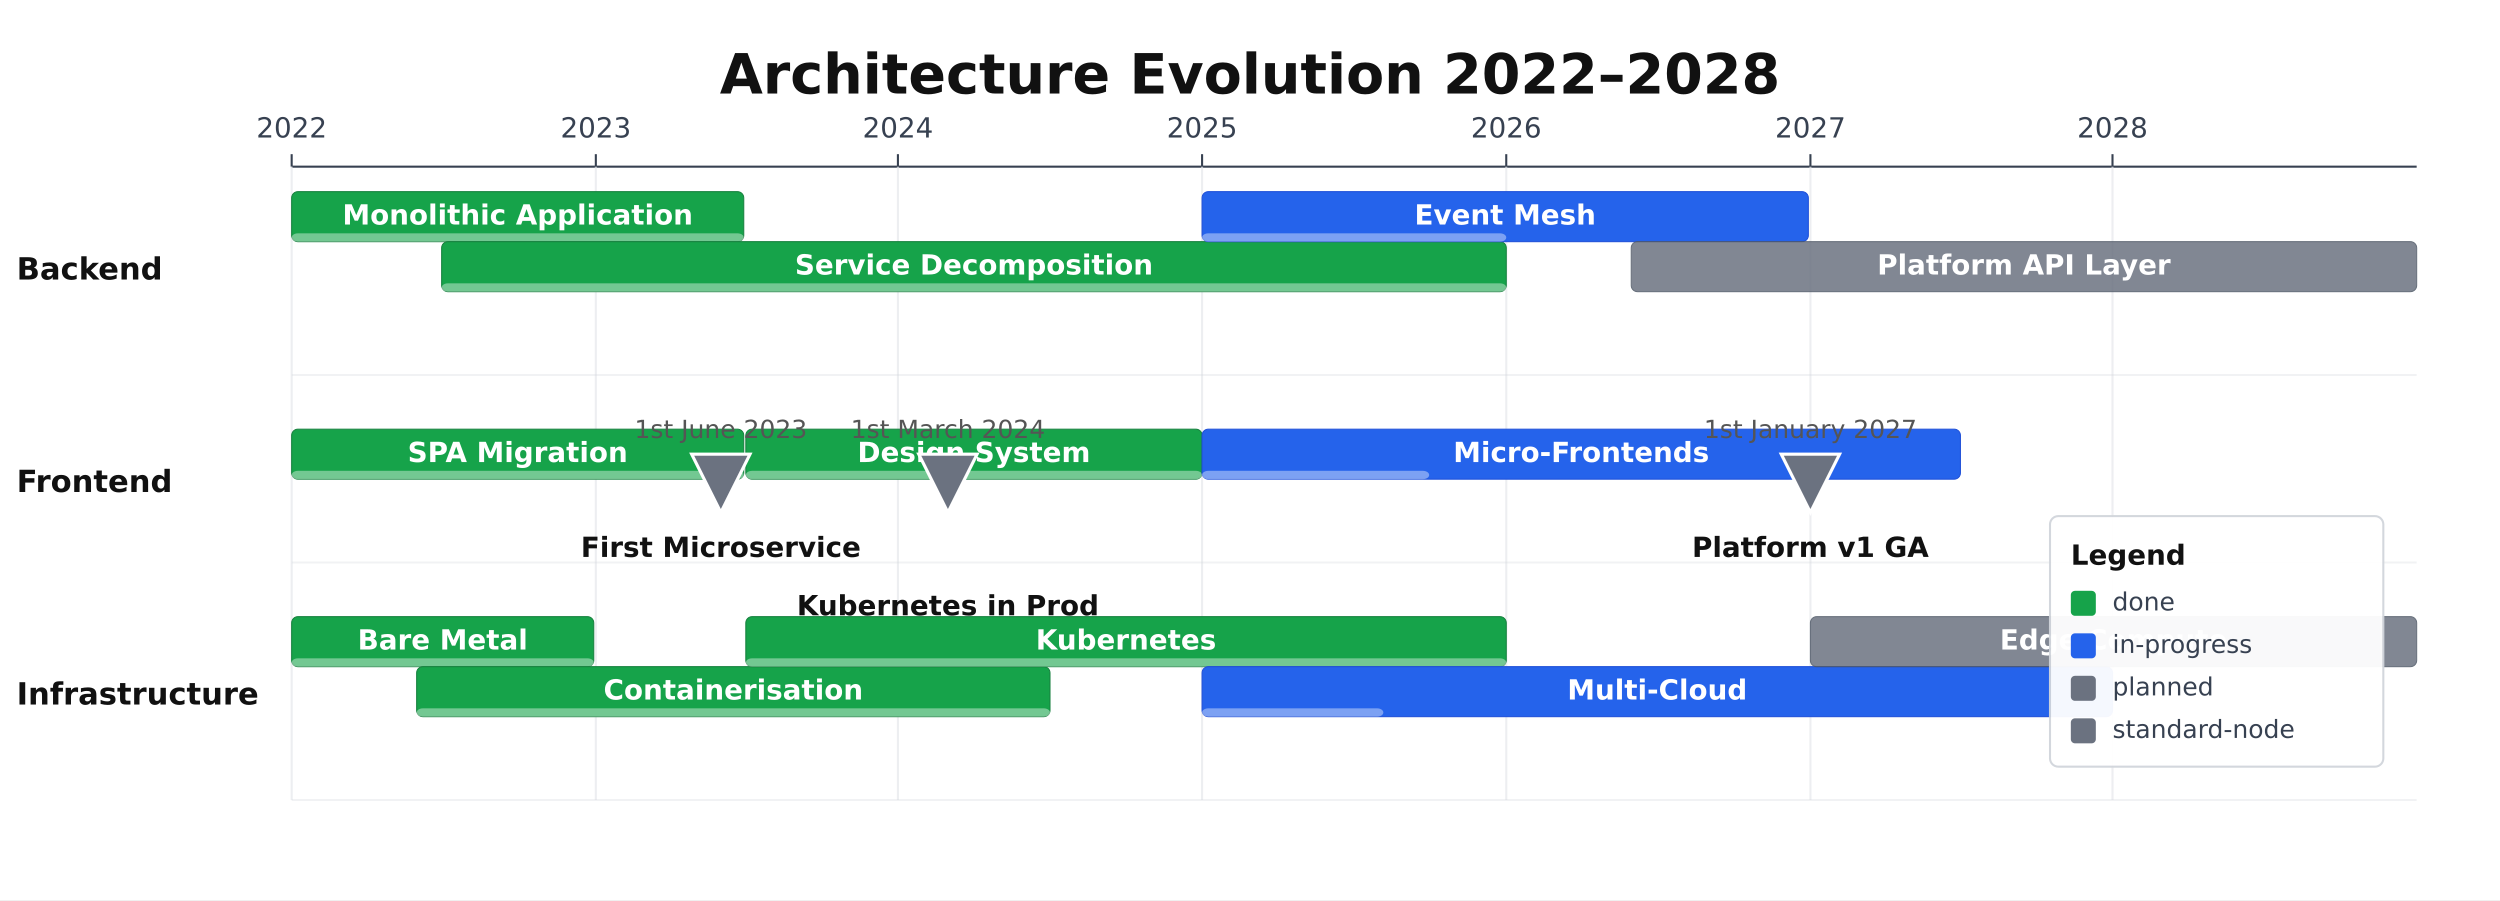
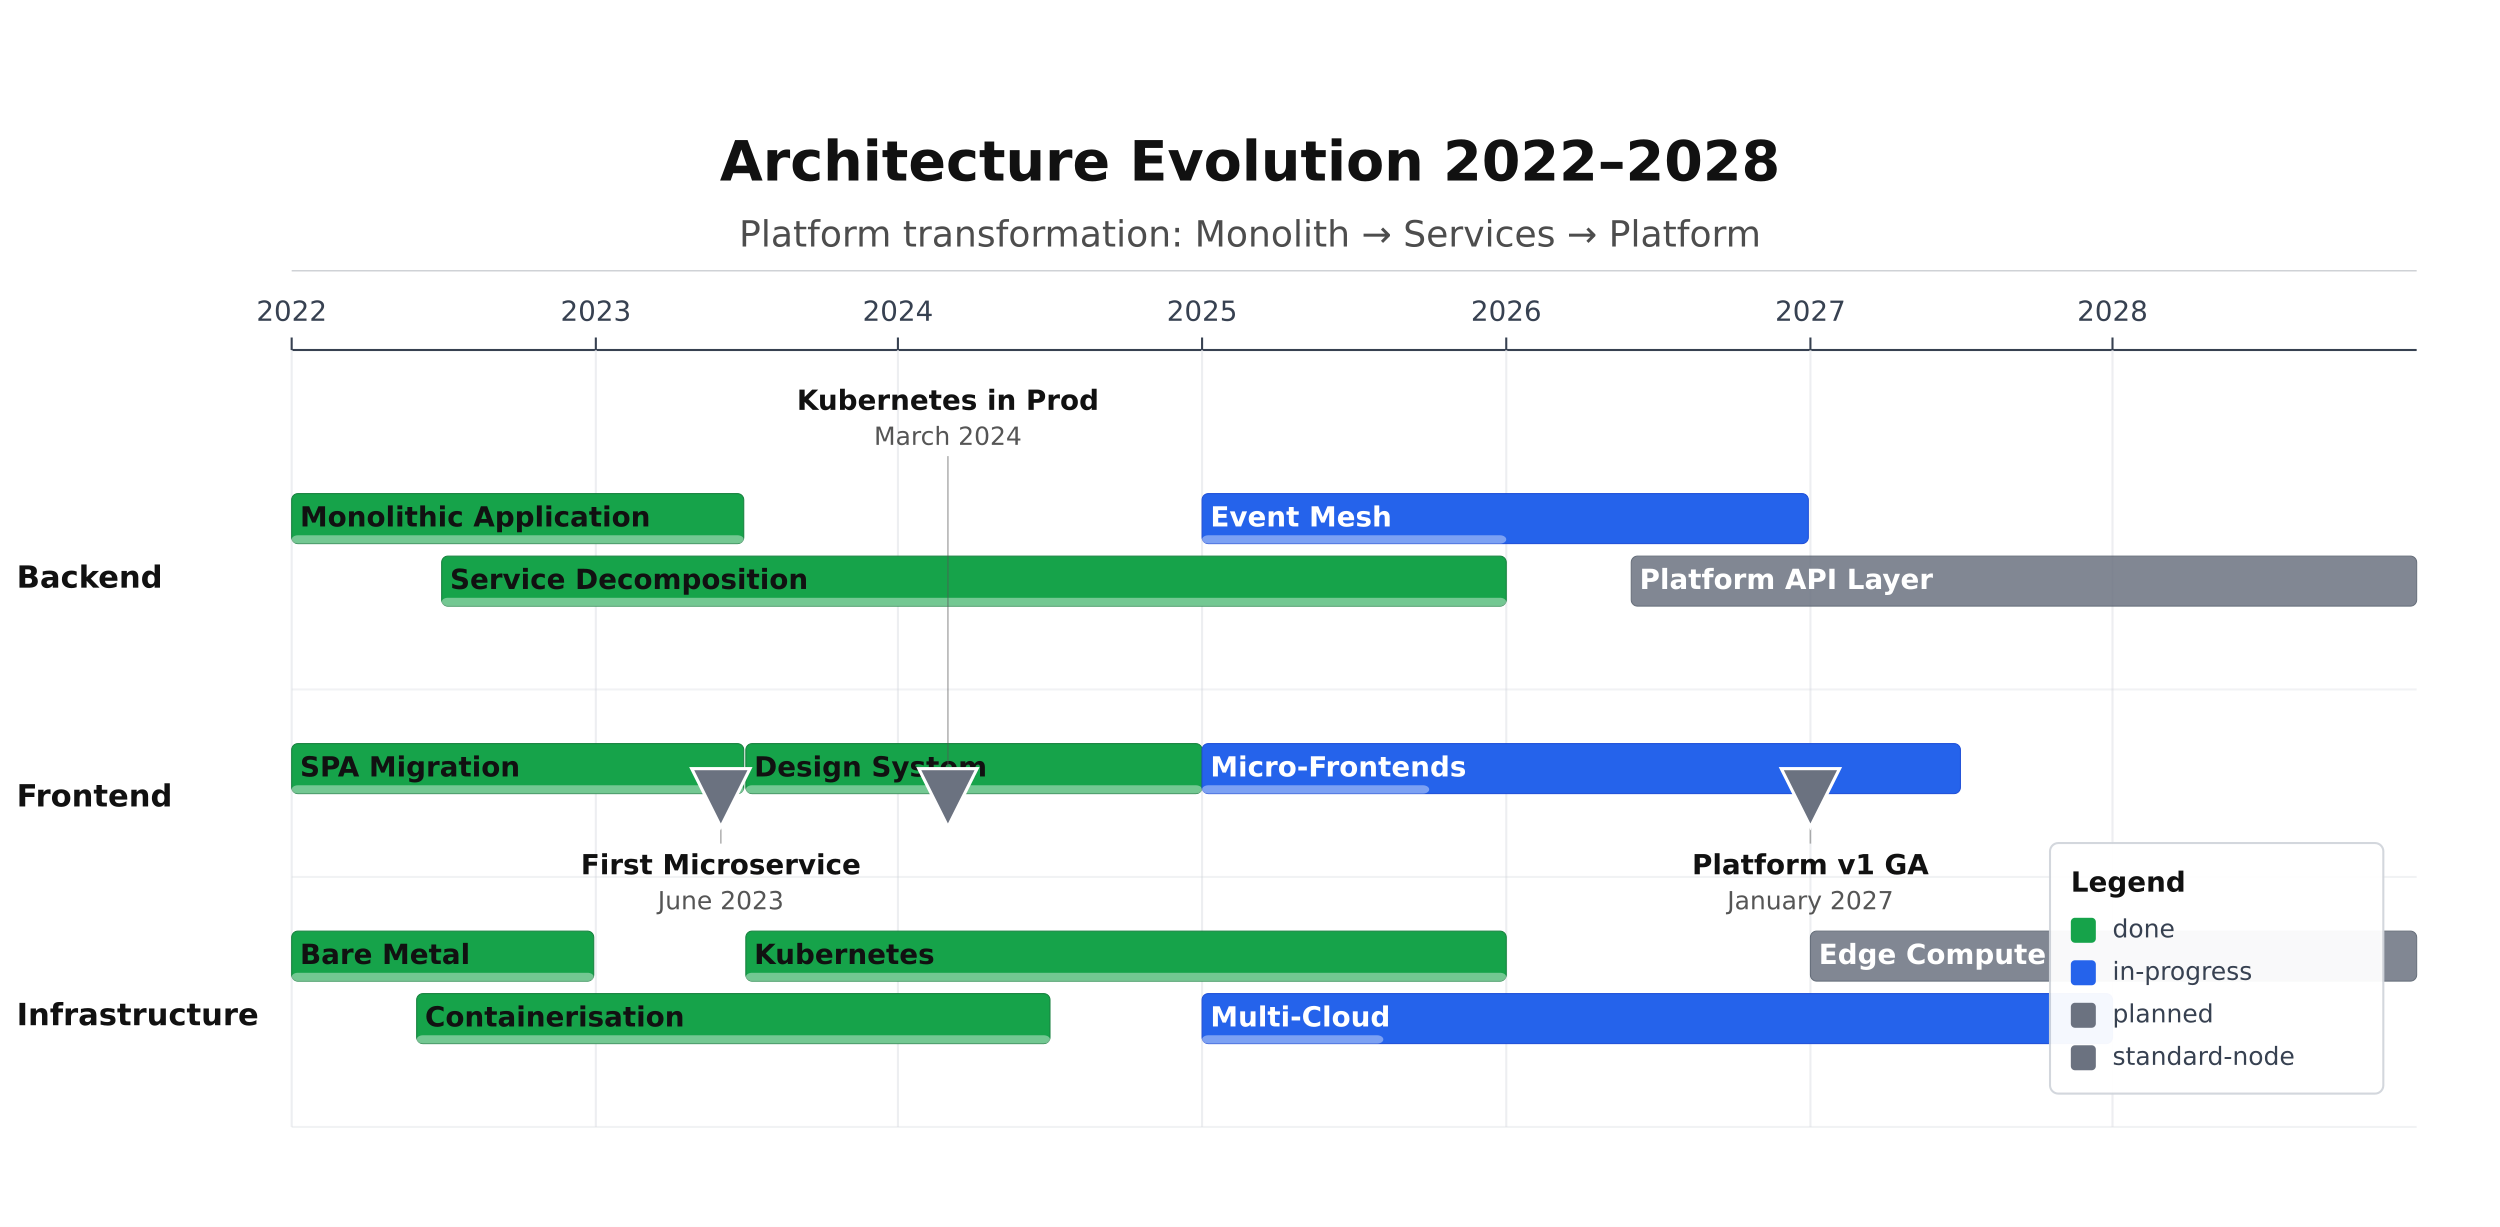
- <svg xmlns="http://www.w3.org/2000/svg" height="432" version="1.1" viewBox="0 0 1200 432" width="1200">
-   <rect fill="#FFFFFF" height="432" width="1200" x="0" y="0" />
-   <text dominant-baseline="middle" fill="#111111" font-family="DejaVu Sans, Courier New, Courier, monospace" font-size="26.67" font-weight="700" text-anchor="middle" x="600" y="37.33">Architecture Evolution 2022–2028</text>
-   <line stroke="#374151" stroke-width="1" x1="140" x2="1160" y1="80" y2="80" />
-   <line stroke="#374151" stroke-width="1" x1="140" x2="140" y1="74" y2="80" />
-   <line opacity="0.7" stroke="#E5E7EB" stroke-width="1" x1="140" x2="140" y1="80" y2="384" />
-   <text dominant-baseline="alphabetic" fill="#374151" font-family="DejaVu Sans, Courier New, Courier, monospace" font-size="13.33" font-weight="400" text-anchor="middle" x="140" y="66">2022</text>
-   <line stroke="#374151" stroke-width="1" x1="286" x2="286" y1="74" y2="80" />
-   <line opacity="0.7" stroke="#E5E7EB" stroke-width="1" x1="286" x2="286" y1="80" y2="384" />
-   <text dominant-baseline="alphabetic" fill="#374151" font-family="DejaVu Sans, Courier New, Courier, monospace" font-size="13.33" font-weight="400" text-anchor="middle" x="286" y="66">2023</text>
-   <line stroke="#374151" stroke-width="1" x1="431" x2="431" y1="74" y2="80" />
-   <line opacity="0.7" stroke="#E5E7EB" stroke-width="1" x1="431" x2="431" y1="80" y2="384" />
-   <text dominant-baseline="alphabetic" fill="#374151" font-family="DejaVu Sans, Courier New, Courier, monospace" font-size="13.33" font-weight="400" text-anchor="middle" x="431" y="66">2024</text>
-   <line stroke="#374151" stroke-width="1" x1="577" x2="577" y1="74" y2="80" />
-   <line opacity="0.7" stroke="#E5E7EB" stroke-width="1" x1="577" x2="577" y1="80" y2="384" />
-   <text dominant-baseline="alphabetic" fill="#374151" font-family="DejaVu Sans, Courier New, Courier, monospace" font-size="13.33" font-weight="400" text-anchor="middle" x="577" y="66">2025</text>
-   <line stroke="#374151" stroke-width="1" x1="723" x2="723" y1="74" y2="80" />
-   <line opacity="0.7" stroke="#E5E7EB" stroke-width="1" x1="723" x2="723" y1="80" y2="384" />
-   <text dominant-baseline="alphabetic" fill="#374151" font-family="DejaVu Sans, Courier New, Courier, monospace" font-size="13.33" font-weight="400" text-anchor="middle" x="723" y="66">2026</text>
-   <line stroke="#374151" stroke-width="1" x1="869" x2="869" y1="74" y2="80" />
-   <line opacity="0.7" stroke="#E5E7EB" stroke-width="1" x1="869" x2="869" y1="80" y2="384" />
-   <text dominant-baseline="alphabetic" fill="#374151" font-family="DejaVu Sans, Courier New, Courier, monospace" font-size="13.33" font-weight="400" text-anchor="middle" x="869" y="66">2027</text>
-   <line stroke="#374151" stroke-width="1" x1="1014" x2="1014" y1="74" y2="80" />
-   <line opacity="0.7" stroke="#E5E7EB" stroke-width="1" x1="1014" x2="1014" y1="80" y2="384" />
-   <text dominant-baseline="alphabetic" fill="#374151" font-family="DejaVu Sans, Courier New, Courier, monospace" font-size="13.33" font-weight="400" text-anchor="middle" x="1014" y="66">2028</text>
-   <line opacity="0.3" stroke="#D1D5DB" stroke-width="1" x1="140" x2="1160" y1="180" y2="180" />
-   <text dominant-baseline="middle" fill="#111111" font-family="DejaVu Sans, Courier New, Courier, monospace" font-size="14.67" font-weight="700" text-anchor="start" x="8" y="130">Backend</text>
-   <line opacity="0.3" stroke="#D1D5DB" stroke-width="1" x1="140" x2="1160" y1="270" y2="270" />
-   <text dominant-baseline="middle" fill="#111111" font-family="DejaVu Sans, Courier New, Courier, monospace" font-size="14.67" font-weight="700" text-anchor="start" x="8" y="232">Frontend</text>
-   <line opacity="0.3" stroke="#D1D5DB" stroke-width="1" x1="140" x2="1160" y1="384" y2="384" />
-   <text dominant-baseline="middle" fill="#111111" font-family="DejaVu Sans, Courier New, Courier, monospace" font-size="14.67" font-weight="700" text-anchor="start" x="8" y="334">Infrastructure</text>
-   <rect fill="#16A34A" height="24" opacity="1" rx="3" stroke="#15803D" stroke-width="0.5" width="217" x="140" y="92" />
-   <rect fill="#FFFFFF" height="4" opacity="0.4" rx="3" width="217" x="140" y="112" />
-   <text dominant-baseline="middle" fill="#FFFFFF" font-family="DejaVu Sans, Courier New, Courier, monospace" font-size="13.33" font-weight="600" text-anchor="middle" x="248.5" y="104">Monolithic Application</text>
-   <rect fill="#16A34A" height="24" opacity="1" rx="3" stroke="#15803D" stroke-width="0.5" width="511" x="212" y="116" />
-   <rect fill="#FFFFFF" height="4" opacity="0.4" rx="3" width="511" x="212" y="136" />
-   <text dominant-baseline="middle" fill="#FFFFFF" font-family="DejaVu Sans, Courier New, Courier, monospace" font-size="13.33" font-weight="600" text-anchor="middle" x="467.5" y="128">Service Decomposition</text>
-   <rect fill="#2563EB" height="24" opacity="1" rx="3" stroke="#1D4ED8" stroke-width="0.5" width="291" x="577" y="92" />
-   <rect fill="#FFFFFF" height="4" opacity="0.4" rx="3" width="146" x="577" y="112" />
-   <text dominant-baseline="middle" fill="#FFFFFF" font-family="DejaVu Sans, Courier New, Courier, monospace" font-size="13.33" font-weight="600" text-anchor="middle" x="722.5" y="104">Event Mesh</text>
-   <rect fill="#6B7280" height="24" opacity="0.85" rx="3" stroke="#4B5563" stroke-width="0.5" width="377" x="783" y="116" />
-   <text dominant-baseline="middle" fill="#FFFFFF" font-family="DejaVu Sans, Courier New, Courier, monospace" font-size="13.33" font-weight="600" text-anchor="middle" x="971.5" y="128">Platform API Layer</text>
-   <rect fill="#16A34A" height="24" opacity="1" rx="3" stroke="#15803D" stroke-width="0.5" width="217" x="140" y="206" />
-   <rect fill="#FFFFFF" height="4" opacity="0.4" rx="3" width="217" x="140" y="226" />
-   <text dominant-baseline="middle" fill="#FFFFFF" font-family="DejaVu Sans, Courier New, Courier, monospace" font-size="13.33" font-weight="600" text-anchor="middle" x="248.5" y="218">SPA Migration</text>
-   <rect fill="#16A34A" height="24" opacity="1" rx="3" stroke="#15803D" stroke-width="0.5" width="219" x="358" y="206" />
-   <rect fill="#FFFFFF" height="4" opacity="0.4" rx="3" width="219" x="358" y="226" />
-   <text dominant-baseline="middle" fill="#FFFFFF" font-family="DejaVu Sans, Courier New, Courier, monospace" font-size="13.33" font-weight="600" text-anchor="middle" x="467.5" y="218">Design System</text>
-   <rect fill="#2563EB" height="24" opacity="1" rx="3" stroke="#1D4ED8" stroke-width="0.5" width="364" x="577" y="206" />
-   <rect fill="#FFFFFF" height="4" opacity="0.4" rx="3" width="109" x="577" y="226" />
-   <text dominant-baseline="middle" fill="#FFFFFF" font-family="DejaVu Sans, Courier New, Courier, monospace" font-size="13.33" font-weight="600" text-anchor="middle" x="759" y="218">Micro-Frontends</text>
-   <rect fill="#16A34A" height="24" opacity="1" rx="3" stroke="#15803D" stroke-width="0.5" width="145" x="140" y="296" />
-   <rect fill="#FFFFFF" height="4" opacity="0.4" rx="3" width="145" x="140" y="316" />
-   <text dominant-baseline="middle" fill="#FFFFFF" font-family="DejaVu Sans, Courier New, Courier, monospace" font-size="13.33" font-weight="600" text-anchor="middle" x="212.5" y="308">Bare Metal</text>
-   <rect fill="#16A34A" height="24" opacity="1" rx="3" stroke="#15803D" stroke-width="0.5" width="304" x="200" y="320" />
-   <rect fill="#FFFFFF" height="4" opacity="0.4" rx="3" width="304" x="200" y="340" />
-   <text dominant-baseline="middle" fill="#FFFFFF" font-family="DejaVu Sans, Courier New, Courier, monospace" font-size="13.33" font-weight="600" text-anchor="middle" x="352" y="332">Containerisation</text>
-   <rect fill="#16A34A" height="24" opacity="1" rx="3" stroke="#15803D" stroke-width="0.5" width="365" x="358" y="296" />
-   <rect fill="#FFFFFF" height="4" opacity="0.4" rx="3" width="365" x="358" y="316" />
-   <text dominant-baseline="middle" fill="#FFFFFF" font-family="DejaVu Sans, Courier New, Courier, monospace" font-size="13.33" font-weight="600" text-anchor="middle" x="540.5" y="308">Kubernetes</text>
-   <rect fill="#2563EB" height="24" opacity="1" rx="3" stroke="#1D4ED8" stroke-width="0.5" width="437" x="577" y="320" />
-   <rect fill="#FFFFFF" height="4" opacity="0.4" rx="3" width="87" x="577" y="340" />
-   <text dominant-baseline="middle" fill="#FFFFFF" font-family="DejaVu Sans, Courier New, Courier, monospace" font-size="13.33" font-weight="600" text-anchor="middle" x="795.5" y="332">Multi-Cloud</text>
-   <rect fill="#6B7280" height="24" opacity="0.85" rx="3" stroke="#4B5563" stroke-width="0.5" width="291" x="869" y="296" />
-   <text dominant-baseline="middle" fill="#FFFFFF" font-family="DejaVu Sans, Courier New, Courier, monospace" font-size="13.33" font-weight="600" text-anchor="middle" x="1014.5" y="308">Edge Compute</text>
-   <path d="M 332 218 L 360 218 L 346 246 Z" fill="#6B7280" stroke="#FFFFFF" stroke-width="1.5" />
-   <text dominant-baseline="alphabetic" fill="#555555" font-family="DejaVu Sans, Courier New, Courier, monospace" font-size="12" font-weight="400" text-anchor="middle" x="346" y="210.24">1st June 2023</text>
-   <text dominant-baseline="alphabetic" fill="#111111" font-family="DejaVu Sans, Courier New, Courier, monospace" font-size="13.33" font-weight="600" text-anchor="middle" x="346.01" y="267.33">First Microservice</text>
-   <path d="M 441 218 L 469 218 L 455 246 Z" fill="#6B7280" stroke="#FFFFFF" stroke-width="1.5" />
-   <text dominant-baseline="alphabetic" fill="#555555" font-family="DejaVu Sans, Courier New, Courier, monospace" font-size="12" font-weight="400" text-anchor="middle" x="455.01" y="210.24">1st March 2024</text>
-   <text dominant-baseline="alphabetic" fill="#111111" font-family="DejaVu Sans, Courier New, Courier, monospace" font-size="13.33" font-weight="600" text-anchor="middle" x="455" y="295.33">Kubernetes in Prod</text>
-   <path d="M 855 218 L 883 218 L 869 246 Z" fill="#6B7280" stroke="#FFFFFF" stroke-width="1.5" />
-   <text dominant-baseline="alphabetic" fill="#555555" font-family="DejaVu Sans, Courier New, Courier, monospace" font-size="12" font-weight="400" text-anchor="middle" x="869" y="210.24">1st January 2027</text>
-   <text dominant-baseline="alphabetic" fill="#111111" font-family="DejaVu Sans, Courier New, Courier, monospace" font-size="13.33" font-weight="600" text-anchor="middle" x="869" y="267.33">Platform v1 GA</text>
-   <rect fill="#FFFFFF" height="120.27" opacity="0.95" rx="4" stroke="#D1D5DB" stroke-width="1" width="160" x="984" y="247.73" />
-   <text dominant-baseline="alphabetic" fill="#111111" font-family="DejaVu Sans, Courier New, Courier, monospace" font-size="13.33" font-weight="700" text-anchor="start" x="994" y="271.07">Legend</text>
-   <rect fill="#16A34A" height="12" rx="2" width="12" x="994" y="283.6" />
-   <text dominant-baseline="middle" fill="#374151" font-family="DejaVu Sans, Courier New, Courier, monospace" font-size="12" font-weight="400" text-anchor="start" x="1014" y="289.6">done</text>
-   <rect fill="#2563EB" height="12" rx="2" width="12" x="994" y="304" />
-   <text dominant-baseline="middle" fill="#374151" font-family="DejaVu Sans, Courier New, Courier, monospace" font-size="12" font-weight="400" text-anchor="start" x="1014" y="310">in-progress</text>
-   <rect fill="#6B7280" height="12" rx="2" width="12" x="994" y="324.4" />
-   <text dominant-baseline="middle" fill="#374151" font-family="DejaVu Sans, Courier New, Courier, monospace" font-size="12" font-weight="400" text-anchor="start" x="1014" y="330.4">planned</text>
-   <rect fill="#6B7280" height="12" rx="2" width="12" x="994" y="344.8" />
-   <text dominant-baseline="middle" fill="#374151" font-family="DejaVu Sans, Courier New, Courier, monospace" font-size="12" font-weight="400" text-anchor="start" x="1014" y="350.8">standard-node</text>
+ <svg xmlns="http://www.w3.org/2000/svg" height="588.93" version="1.1" viewBox="0 0 1200 588.93" width="1200">
+   <rect fill="#FFFFFF" height="588.93" width="1200" x="0" y="0" />
+   <text dominant-baseline="alphabetic" fill="#111111" font-family="DejaVu Sans, Courier New, Courier, monospace" font-size="26.67" font-weight="700" text-anchor="middle" x="600" y="86.67">Architecture Evolution 2022–2028</text>
+   <text dominant-baseline="alphabetic" fill="#111111" font-family="DejaVu Sans, Courier New, Courier, monospace" font-size="17.33" font-weight="400" opacity="0.75" text-anchor="middle" x="600" y="118.33">Platform transformation: Monolith → Services → Platform</text>
+   <line opacity="0.35" stroke="#374151" stroke-width="0.5" x1="140" x2="1160" y1="130" y2="130" />
+   <line stroke="#374151" stroke-width="1" x1="140" x2="1160" y1="168" y2="168" />
+   <line stroke="#374151" stroke-width="1" x1="140" x2="140" y1="162" y2="168" />
+   <line opacity="0.7" stroke="#E5E7EB" stroke-width="1" x1="140" x2="140" y1="168" y2="540.93" />
+   <text dominant-baseline="alphabetic" fill="#374151" font-family="DejaVu Sans, Courier New, Courier, monospace" font-size="13.33" font-weight="400" text-anchor="middle" x="140" y="154">2022</text>
+   <line stroke="#374151" stroke-width="1" x1="286" x2="286" y1="162" y2="168" />
+   <line opacity="0.7" stroke="#E5E7EB" stroke-width="1" x1="286" x2="286" y1="168" y2="540.93" />
+   <text dominant-baseline="alphabetic" fill="#374151" font-family="DejaVu Sans, Courier New, Courier, monospace" font-size="13.33" font-weight="400" text-anchor="middle" x="286" y="154">2023</text>
+   <line stroke="#374151" stroke-width="1" x1="431" x2="431" y1="162" y2="168" />
+   <line opacity="0.7" stroke="#E5E7EB" stroke-width="1" x1="431" x2="431" y1="168" y2="540.93" />
+   <text dominant-baseline="alphabetic" fill="#374151" font-family="DejaVu Sans, Courier New, Courier, monospace" font-size="13.33" font-weight="400" text-anchor="middle" x="431" y="154">2024</text>
+   <line stroke="#374151" stroke-width="1" x1="577" x2="577" y1="162" y2="168" />
+   <line opacity="0.7" stroke="#E5E7EB" stroke-width="1" x1="577" x2="577" y1="168" y2="540.93" />
+   <text dominant-baseline="alphabetic" fill="#374151" font-family="DejaVu Sans, Courier New, Courier, monospace" font-size="13.33" font-weight="400" text-anchor="middle" x="577" y="154">2025</text>
+   <line stroke="#374151" stroke-width="1" x1="723" x2="723" y1="162" y2="168" />
+   <line opacity="0.7" stroke="#E5E7EB" stroke-width="1" x1="723" x2="723" y1="168" y2="540.93" />
+   <text dominant-baseline="alphabetic" fill="#374151" font-family="DejaVu Sans, Courier New, Courier, monospace" font-size="13.33" font-weight="400" text-anchor="middle" x="723" y="154">2026</text>
+   <line stroke="#374151" stroke-width="1" x1="869" x2="869" y1="162" y2="168" />
+   <line opacity="0.7" stroke="#E5E7EB" stroke-width="1" x1="869" x2="869" y1="168" y2="540.93" />
+   <text dominant-baseline="alphabetic" fill="#374151" font-family="DejaVu Sans, Courier New, Courier, monospace" font-size="13.33" font-weight="400" text-anchor="middle" x="869" y="154">2027</text>
+   <line stroke="#374151" stroke-width="1" x1="1014" x2="1014" y1="162" y2="168" />
+   <line opacity="0.7" stroke="#E5E7EB" stroke-width="1" x1="1014" x2="1014" y1="168" y2="540.93" />
+   <text dominant-baseline="alphabetic" fill="#374151" font-family="DejaVu Sans, Courier New, Courier, monospace" font-size="13.33" font-weight="400" text-anchor="middle" x="1014" y="154">2028</text>
+   <line opacity="0.3" stroke="#D1D5DB" stroke-width="1" x1="140" x2="1160" y1="330.93" y2="330.93" />
+   <text dominant-baseline="middle" fill="#111111" font-family="DejaVu Sans, Courier New, Courier, monospace" font-size="14.67" font-weight="700" text-anchor="start" x="8" y="277.93">Backend</text>
+   <line opacity="0.3" stroke="#D1D5DB" stroke-width="1" x1="140" x2="1160" y1="420.93" y2="420.93" />
+   <text dominant-baseline="middle" fill="#111111" font-family="DejaVu Sans, Courier New, Courier, monospace" font-size="14.67" font-weight="700" text-anchor="start" x="8" y="382.93">Frontend</text>
+   <line opacity="0.3" stroke="#D1D5DB" stroke-width="1" x1="140" x2="1160" y1="540.93" y2="540.93" />
+   <text dominant-baseline="middle" fill="#111111" font-family="DejaVu Sans, Courier New, Courier, monospace" font-size="14.67" font-weight="700" text-anchor="start" x="8" y="487.93">Infrastructure</text>
+   <rect fill="#16A34A" height="24" opacity="1" rx="3" stroke="#15803D" stroke-width="0.5" width="217" x="140" y="236.93" />
+   <rect fill="#FFFFFF" height="4" opacity="0.4" rx="3" width="217" x="140" y="256.93" />
+   <text dominant-baseline="middle" fill="#111111" font-family="DejaVu Sans, Courier New, Courier, monospace" font-size="13.33" font-weight="600" text-anchor="start" x="144" y="248.93">Monolithic Application</text>
+   <rect fill="#16A34A" height="24" opacity="1" rx="3" stroke="#15803D" stroke-width="0.5" width="511" x="212" y="266.93" />
+   <rect fill="#FFFFFF" height="4" opacity="0.4" rx="3" width="511" x="212" y="286.93" />
+   <text dominant-baseline="middle" fill="#111111" font-family="DejaVu Sans, Courier New, Courier, monospace" font-size="13.33" font-weight="600" text-anchor="start" x="216" y="278.93">Service Decomposition</text>
+   <rect fill="#2563EB" height="24" opacity="1" rx="3" stroke="#1D4ED8" stroke-width="0.5" width="291" x="577" y="236.93" />
+   <rect fill="#FFFFFF" height="4" opacity="0.4" rx="3" width="146" x="577" y="256.93" />
+   <text dominant-baseline="middle" fill="#FFFFFF" font-family="DejaVu Sans, Courier New, Courier, monospace" font-size="13.33" font-weight="600" text-anchor="start" x="581" y="248.93">Event Mesh</text>
+   <rect fill="#6B7280" height="24" opacity="0.85" rx="3" stroke="#4B5563" stroke-width="0.5" width="377" x="783" y="266.93" />
+   <text dominant-baseline="middle" fill="#FFFFFF" font-family="DejaVu Sans, Courier New, Courier, monospace" font-size="13.33" font-weight="600" text-anchor="start" x="787" y="278.93">Platform API Layer</text>
+   <rect fill="#16A34A" height="24" opacity="1" rx="3" stroke="#15803D" stroke-width="0.5" width="217" x="140" y="356.93" />
+   <rect fill="#FFFFFF" height="4" opacity="0.4" rx="3" width="217" x="140" y="376.93" />
+   <text dominant-baseline="middle" fill="#111111" font-family="DejaVu Sans, Courier New, Courier, monospace" font-size="13.33" font-weight="600" text-anchor="start" x="144" y="368.93">SPA Migration</text>
+   <rect fill="#16A34A" height="24" opacity="1" rx="3" stroke="#15803D" stroke-width="0.5" width="219" x="358" y="356.93" />
+   <rect fill="#FFFFFF" height="4" opacity="0.4" rx="3" width="219" x="358" y="376.93" />
+   <text dominant-baseline="middle" fill="#111111" font-family="DejaVu Sans, Courier New, Courier, monospace" font-size="13.33" font-weight="600" text-anchor="start" x="362" y="368.93">Design System</text>
+   <rect fill="#2563EB" height="24" opacity="1" rx="3" stroke="#1D4ED8" stroke-width="0.5" width="364" x="577" y="356.93" />
+   <rect fill="#FFFFFF" height="4" opacity="0.4" rx="3" width="109" x="577" y="376.93" />
+   <text dominant-baseline="middle" fill="#FFFFFF" font-family="DejaVu Sans, Courier New, Courier, monospace" font-size="13.33" font-weight="600" text-anchor="start" x="581" y="368.93">Micro-Frontends</text>
+   <rect fill="#16A34A" height="24" opacity="1" rx="3" stroke="#15803D" stroke-width="0.5" width="145" x="140" y="446.93" />
+   <rect fill="#FFFFFF" height="4" opacity="0.4" rx="3" width="145" x="140" y="466.93" />
+   <text dominant-baseline="middle" fill="#111111" font-family="DejaVu Sans, Courier New, Courier, monospace" font-size="13.33" font-weight="600" text-anchor="start" x="144" y="458.93">Bare Metal</text>
+   <rect fill="#16A34A" height="24" opacity="1" rx="3" stroke="#15803D" stroke-width="0.5" width="304" x="200" y="476.93" />
+   <rect fill="#FFFFFF" height="4" opacity="0.4" rx="3" width="304" x="200" y="496.93" />
+   <text dominant-baseline="middle" fill="#111111" font-family="DejaVu Sans, Courier New, Courier, monospace" font-size="13.33" font-weight="600" text-anchor="start" x="204" y="488.93">Containerisation</text>
+   <rect fill="#16A34A" height="24" opacity="1" rx="3" stroke="#15803D" stroke-width="0.5" width="365" x="358" y="446.93" />
+   <rect fill="#FFFFFF" height="4" opacity="0.4" rx="3" width="365" x="358" y="466.93" />
+   <text dominant-baseline="middle" fill="#111111" font-family="DejaVu Sans, Courier New, Courier, monospace" font-size="13.33" font-weight="600" text-anchor="start" x="362" y="458.93">Kubernetes</text>
+   <rect fill="#2563EB" height="24" opacity="1" rx="3" stroke="#1D4ED8" stroke-width="0.5" width="437" x="577" y="476.93" />
+   <rect fill="#FFFFFF" height="4" opacity="0.4" rx="3" width="87" x="577" y="496.93" />
+   <text dominant-baseline="middle" fill="#FFFFFF" font-family="DejaVu Sans, Courier New, Courier, monospace" font-size="13.33" font-weight="600" text-anchor="start" x="581" y="488.93">Multi-Cloud</text>
+   <rect fill="#6B7280" height="24" opacity="0.85" rx="3" stroke="#4B5563" stroke-width="0.5" width="291" x="869" y="446.93" />
+   <text dominant-baseline="middle" fill="#FFFFFF" font-family="DejaVu Sans, Courier New, Courier, monospace" font-size="13.33" font-weight="600" text-anchor="start" x="873" y="458.93">Edge Compute</text>
+   <line opacity="0.45" stroke="#555555" stroke-width="0.75" x1="346" x2="346" y1="396.93" y2="404.93" />
+   <path d="M 332 368.93 L 360 368.93 L 346 396.93 Z" fill="#6B7280" stroke="#FFFFFF" stroke-width="1.5" />
+   <text dominant-baseline="alphabetic" fill="#111111" font-family="DejaVu Sans, Courier New, Courier, monospace" font-size="13.33" font-weight="600" text-anchor="middle" x="346" y="419.66">First Microservice</text>
+   <text dominant-baseline="alphabetic" fill="#555555" font-family="DejaVu Sans, Courier New, Courier, monospace" font-size="12" font-weight="400" text-anchor="middle" x="346" y="436.46">June 2023</text>
+   <line opacity="0.45" stroke="#555555" stroke-width="0.75" x1="455" x2="455" y1="218.93" y2="368.93" />
+   <path d="M 441 368.93 L 469 368.93 L 455 396.93 Z" fill="#6B7280" stroke="#FFFFFF" stroke-width="1.5" />
+   <text dominant-baseline="alphabetic" fill="#111111" font-family="DejaVu Sans, Courier New, Courier, monospace" font-size="13.33" font-weight="600" text-anchor="middle" x="455" y="196.73">Kubernetes in Prod</text>
+   <text dominant-baseline="alphabetic" fill="#555555" font-family="DejaVu Sans, Courier New, Courier, monospace" font-size="12" font-weight="400" text-anchor="middle" x="455" y="213.53">March 2024</text>
+   <line opacity="0.45" stroke="#555555" stroke-width="0.75" x1="869" x2="869" y1="396.93" y2="404.93" />
+   <path d="M 855 368.93 L 883 368.93 L 869 396.93 Z" fill="#6B7280" stroke="#FFFFFF" stroke-width="1.5" />
+   <text dominant-baseline="alphabetic" fill="#111111" font-family="DejaVu Sans, Courier New, Courier, monospace" font-size="13.33" font-weight="600" text-anchor="middle" x="869" y="419.66">Platform v1 GA</text>
+   <text dominant-baseline="alphabetic" fill="#555555" font-family="DejaVu Sans, Courier New, Courier, monospace" font-size="12" font-weight="400" text-anchor="middle" x="869" y="436.46">January 2027</text>
+   <rect fill="#FFFFFF" height="120.27" opacity="0.95" rx="4" stroke="#D1D5DB" stroke-width="1" width="160" x="984" y="404.66" />
+   <text dominant-baseline="alphabetic" fill="#111111" font-family="DejaVu Sans, Courier New, Courier, monospace" font-size="13.33" font-weight="700" text-anchor="start" x="994" y="428">Legend</text>
+   <rect fill="#16A34A" height="12" rx="2" width="12" x="994" y="440.53" />
+   <text dominant-baseline="middle" fill="#374151" font-family="DejaVu Sans, Courier New, Courier, monospace" font-size="12" font-weight="400" text-anchor="start" x="1014" y="446.53">done</text>
+   <rect fill="#2563EB" height="12" rx="2" width="12" x="994" y="460.93" />
+   <text dominant-baseline="middle" fill="#374151" font-family="DejaVu Sans, Courier New, Courier, monospace" font-size="12" font-weight="400" text-anchor="start" x="1014" y="466.93">in-progress</text>
+   <rect fill="#6B7280" height="12" rx="2" width="12" x="994" y="481.33" />
+   <text dominant-baseline="middle" fill="#374151" font-family="DejaVu Sans, Courier New, Courier, monospace" font-size="12" font-weight="400" text-anchor="start" x="1014" y="487.33">planned</text>
+   <rect fill="#6B7280" height="12" rx="2" width="12" x="994" y="501.73" />
+   <text dominant-baseline="middle" fill="#374151" font-family="DejaVu Sans, Courier New, Courier, monospace" font-size="12" font-weight="400" text-anchor="start" x="1014" y="507.73">standard-node</text>
</svg>
